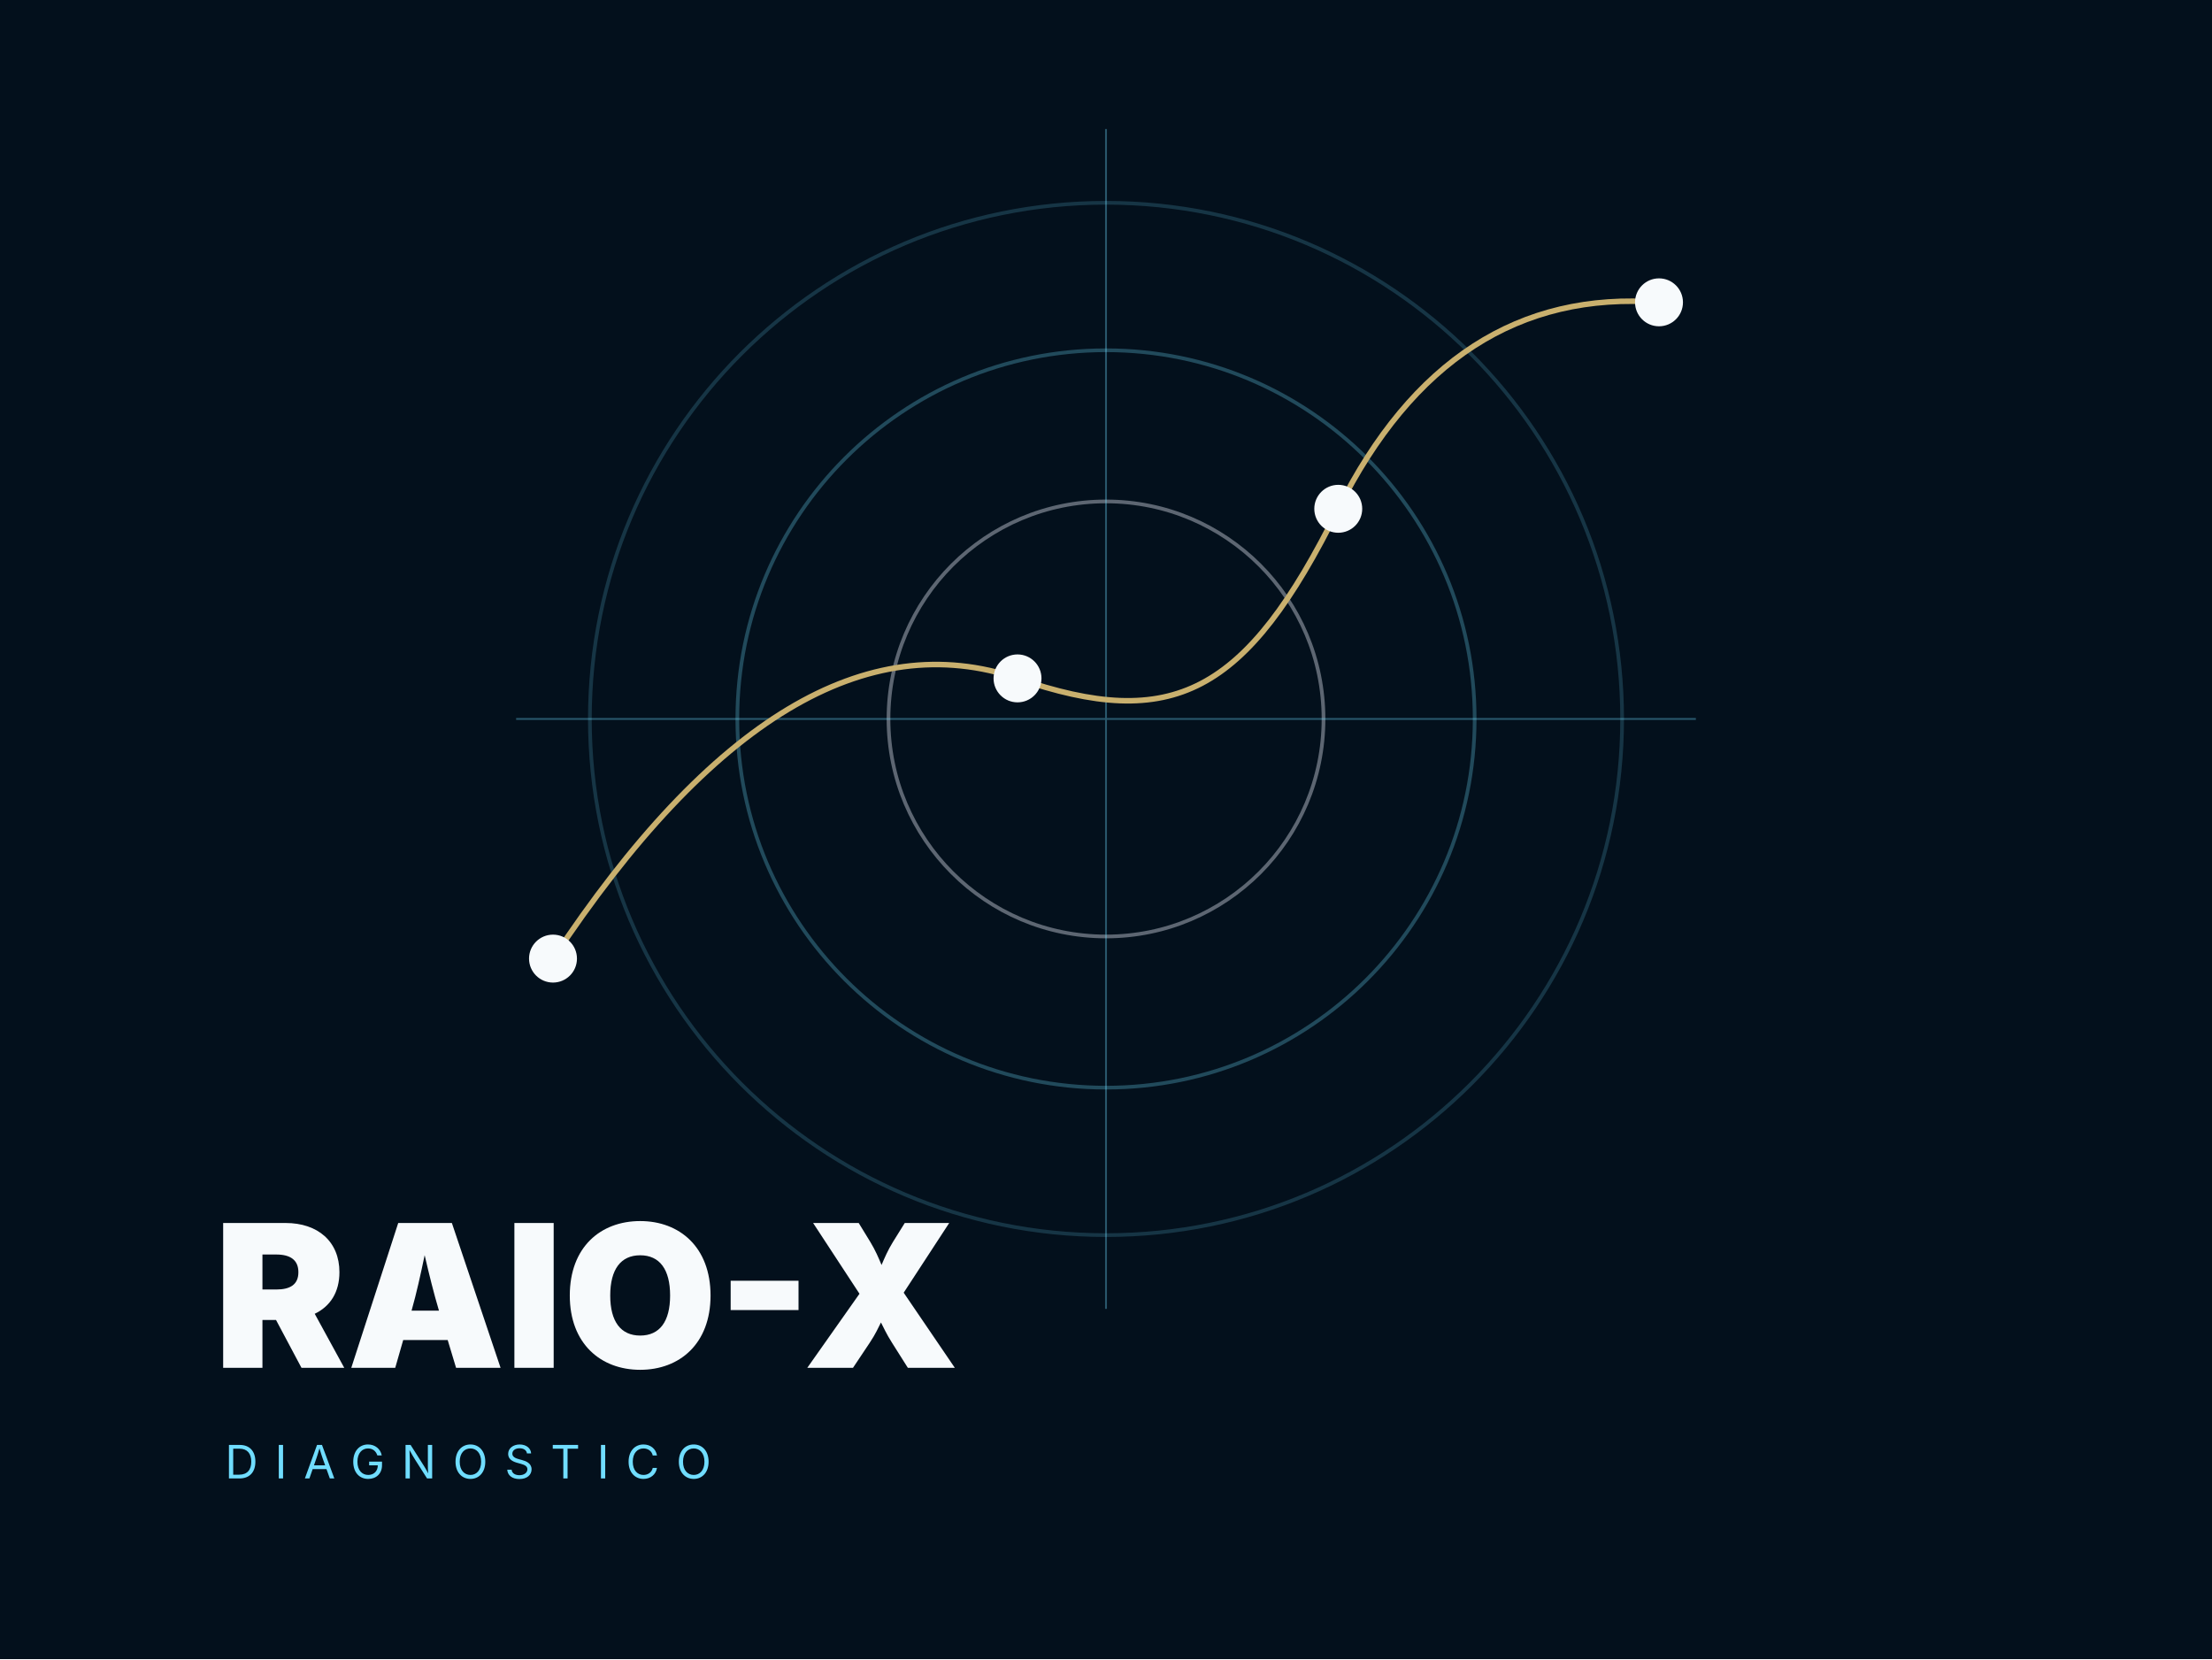
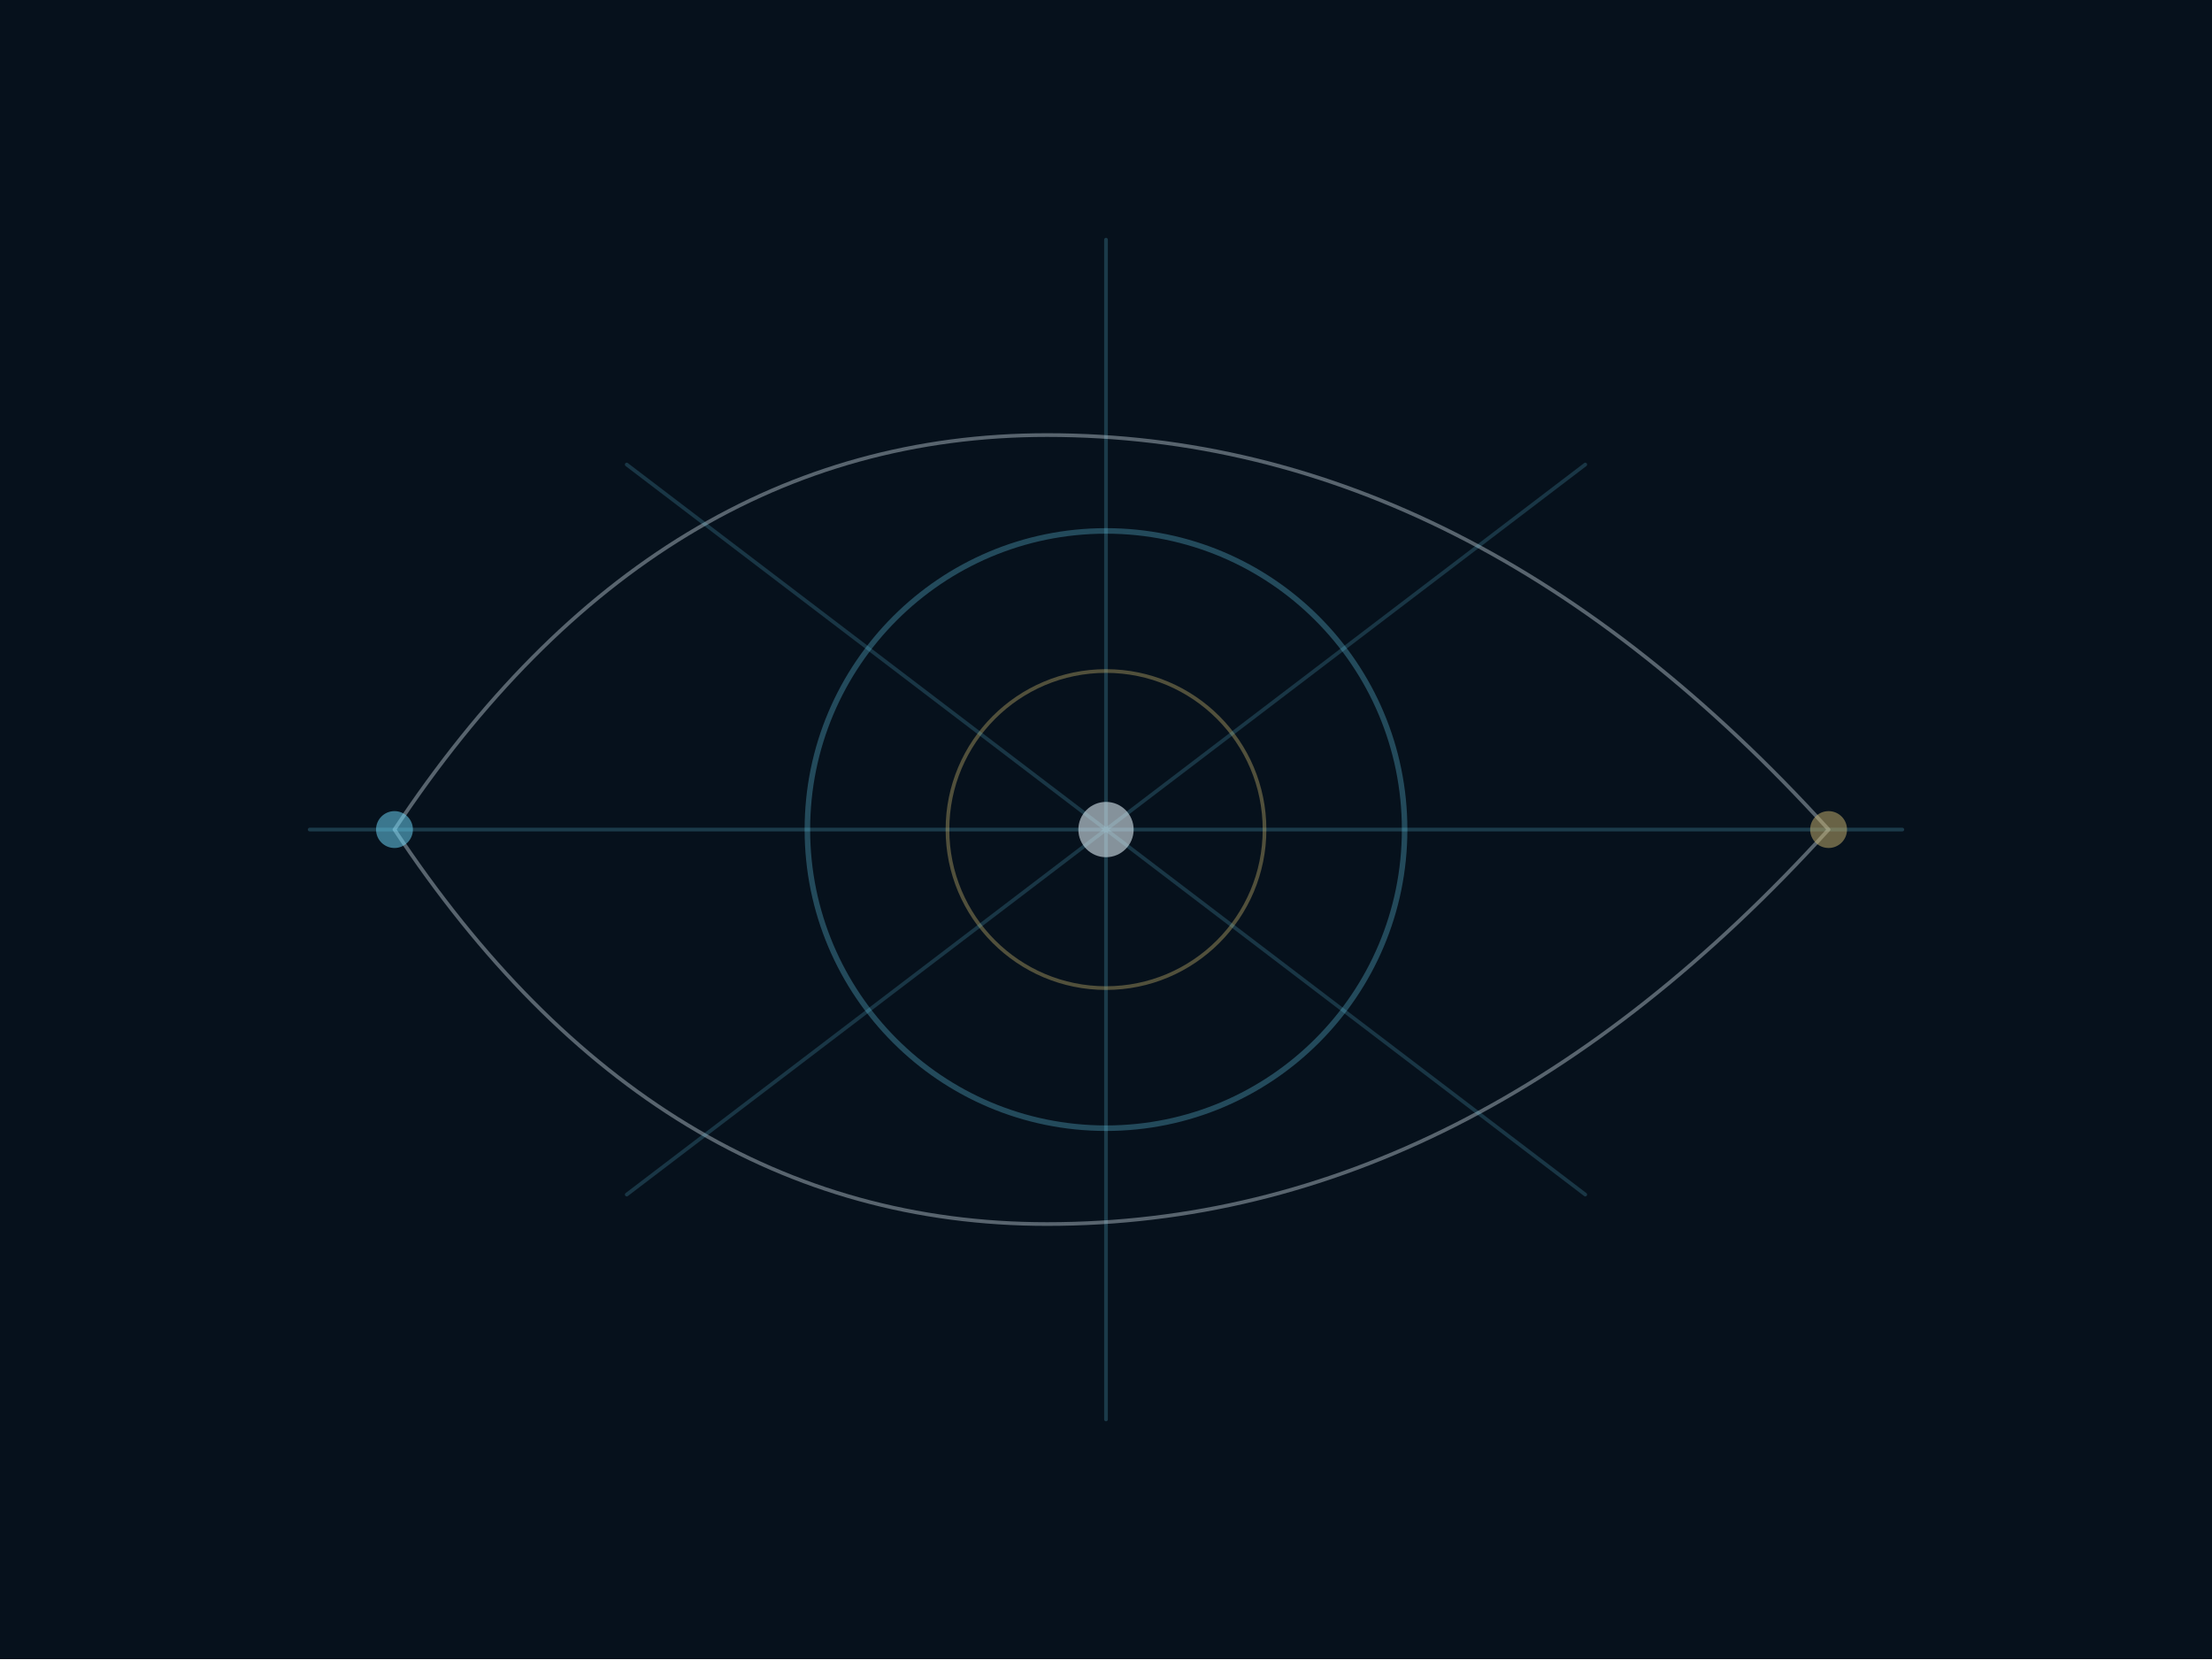
<svg xmlns="http://www.w3.org/2000/svg" width="1200" height="900" viewBox="0 0 1200 900">
-   <rect width="1200" height="900" fill="#03101c" />
-   <g transform="translate(600 390)" fill="none">
-     <circle r="280" stroke="#70ddff" stroke-width="2" opacity=".18" />
-     <circle r="200" stroke="#70ddff" stroke-width="2" opacity=".28" />
-     <circle r="118" stroke="#d8dee9" stroke-width="2" opacity=".42" />
-     <path d="M-320 0H320M0-320V320" stroke="#70ddff" stroke-width="1" opacity=".35" />
+   <rect width="1200" height="900" fill="#06111c" />
+   <g fill="none" stroke-linecap="round" stroke-linejoin="round">
+     <path d="M168 450h864M600 130v640" stroke="#70ddff" stroke-width="2" opacity=".2" />
+     <path d="M214 450c94-142 212-214 354-214 154 0 295 72 424 214-129 142-270 214-424 214-142 0-260-72-354-214Z" stroke="#e8f7ff" stroke-width="2" opacity=".36" />
+     <path d="M438 450a162 162 0 1 0 324 0 162 162 0 0 0-324 0Z" stroke="#70ddff" stroke-width="3" opacity=".28" />
+     <path d="M514 450a86 86 0 1 0 172 0 86 86 0 0 0-172 0Z" stroke="#cbb56f" stroke-width="2" opacity=".38" />
+     <path d="M340 252l520 396M860 252 340 648" stroke="#70ddff" stroke-width="2" opacity=".18" />
+     <circle cx="600" cy="450" r="15" fill="#e8f7ff" opacity=".56" />
+     <circle cx="214" cy="450" r="10" fill="#70ddff" opacity=".5" />
+     <circle cx="992" cy="450" r="10" fill="#cbb56f" opacity=".5" />
  </g>
-   <path d="M300 520c86-130 170-180 252-152 84 29 124 9 174-92 40-80 98-118 174-112" stroke="#c9b06e" stroke-width="3" fill="none" />
-   <g fill="#f7fafc">
-     <circle cx="300" cy="520" r="13" />
-     <circle cx="552" cy="368" r="13" />
-     <circle cx="726" cy="276" r="13" />
-     <circle cx="900" cy="164" r="13" />
-   </g>
-   <text x="116" y="742" fill="#f7fafc" font-family="Inter, Arial" font-size="108" font-weight="900">RAIO-X</text>
-   <text x="122" y="802" fill="#70ddff" font-family="Inter, Arial" font-size="25" letter-spacing="9">DIAGNOSTICO</text>
</svg>
